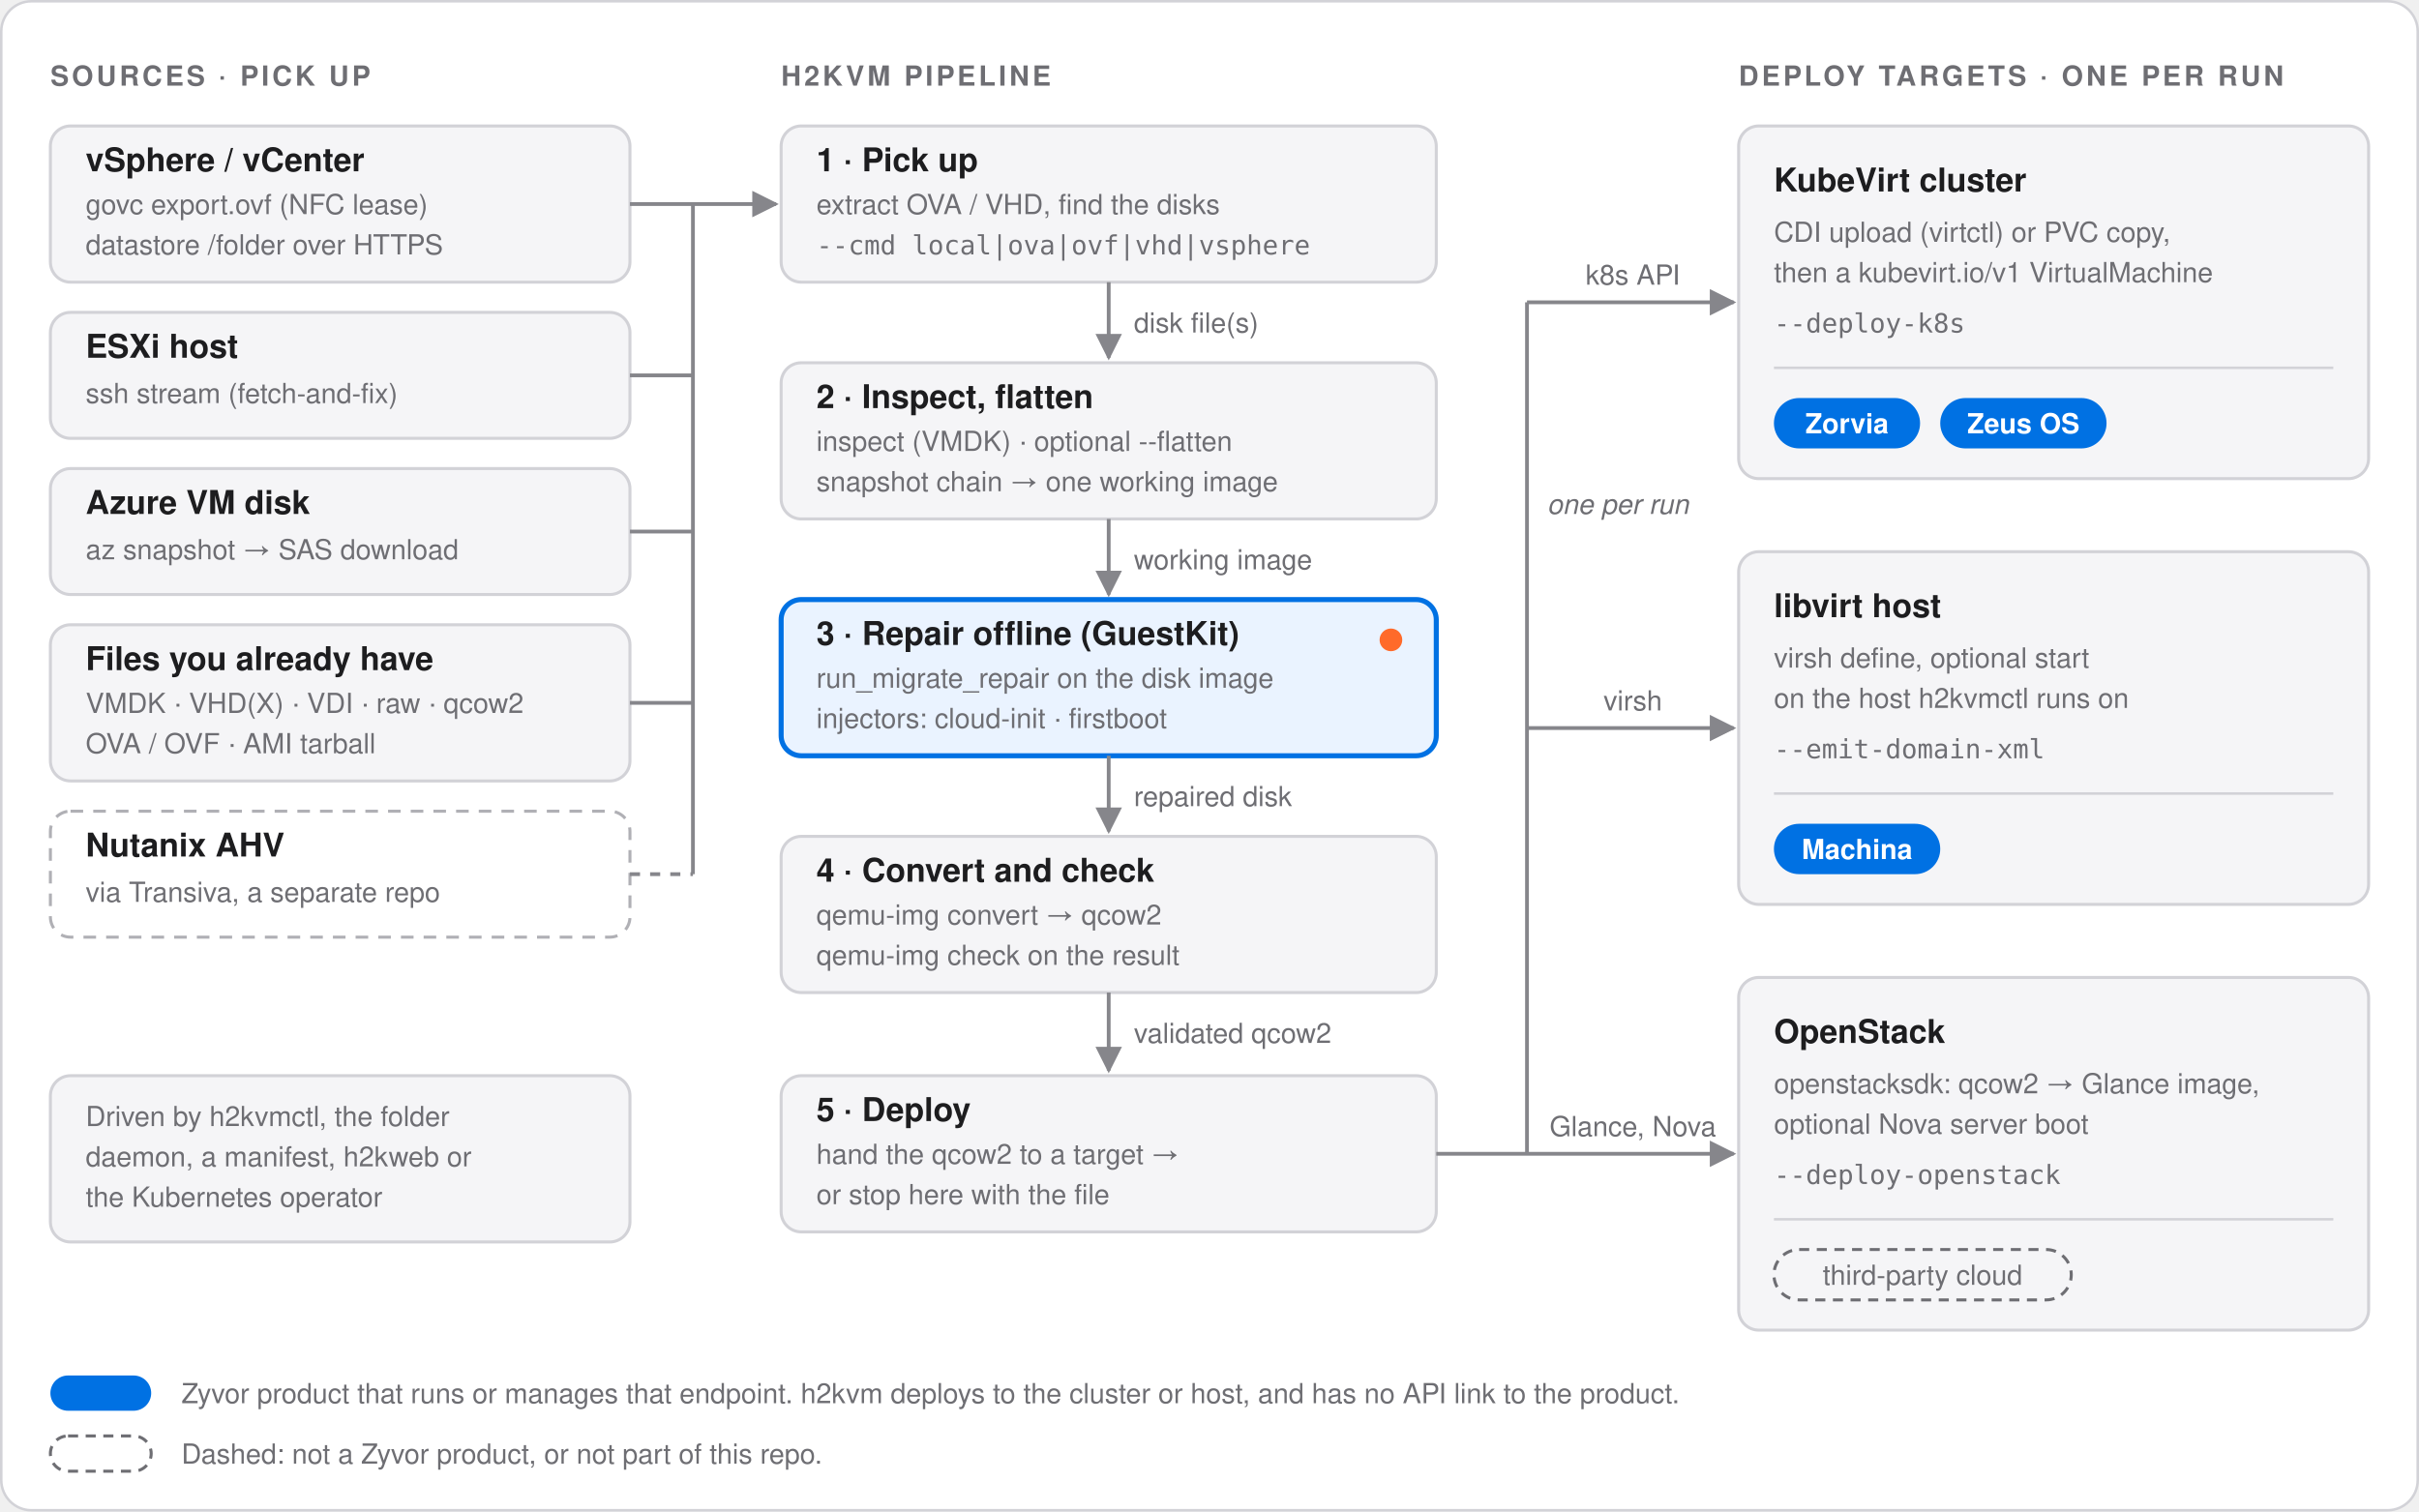
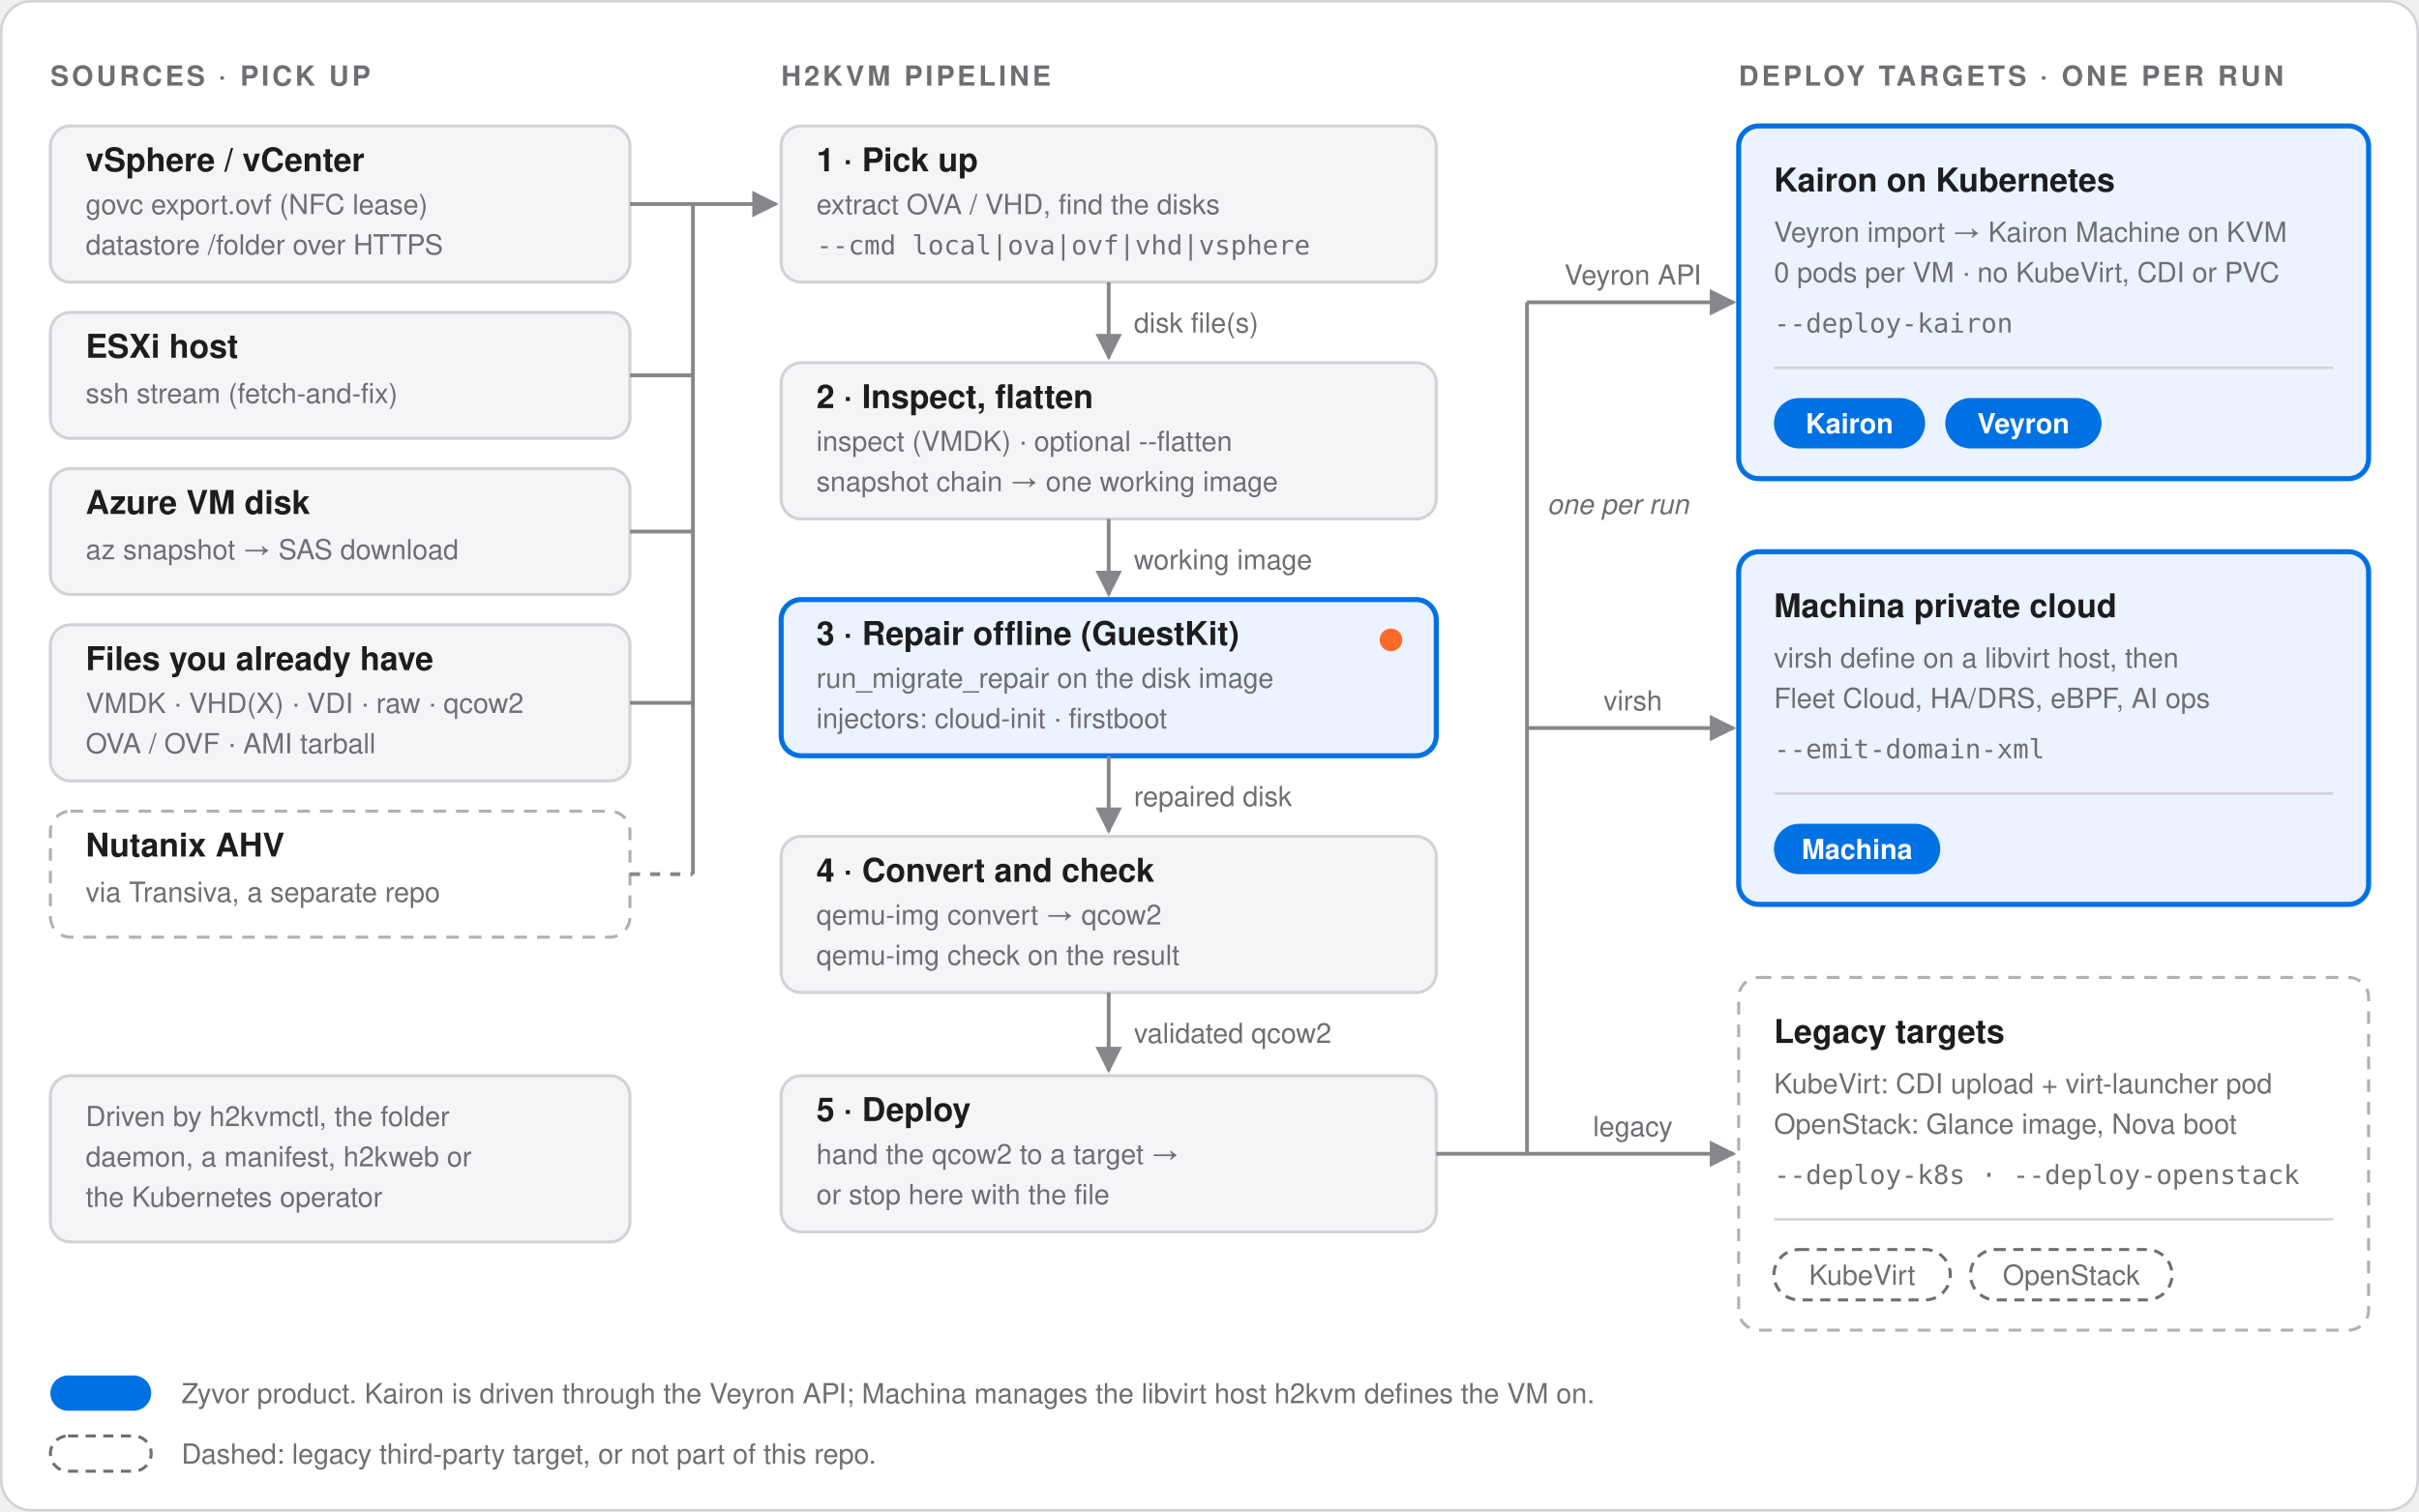
<svg xmlns="http://www.w3.org/2000/svg" viewBox="0 0 960 600" role="img" aria-labelledby="t d">
  <style>
    text { font-family: "Helvetica Neue", -apple-system, "Segoe UI", Helvetica, Arial, sans-serif; }
    .box { stroke-width: 1.2; }
    .hot { stroke-width: 2; }
    .ext { fill: none; stroke-width: 1.2; stroke-dasharray: 5 4; }
    .ln { stroke-width: 1.5; fill: none; }
    .lnd { stroke-width: 1.5; fill: none; stroke-dasharray: 4 4; }
    .div { stroke-width: 1; }
    .t { font-size: 13px; font-weight: 700; }
    .d { font-size: 11px; }
    .m { font-family: Menlo, ui-monospace, SFMono-Regular, Consolas, monospace; font-size: 10.5px; }
    .lbl { font-size: 11px; }
    .hdr { font-size: 11px; font-weight: 700; letter-spacing: 1.2px; }
    .chipt { font-size: 11px; font-weight: 700; text-anchor: middle; }
    .chipx { fill: none; stroke-width: 1.2; stroke-dasharray: 4 3; }
    .chipxt { font-size: 11px; text-anchor: middle; }
    text { fill: #1d1d1f; }
    .bg { fill: #ffffff; stroke: #d2d2d7; }
    .box { fill: #f5f5f7; stroke: #d2d2d7; }
    .hot { fill: #eaf3ff; stroke: #0071e3; }
    .ext { stroke: #b0b0b5; }
    .ln, .lnd { stroke: #86868b; }
    .div { stroke: #d2d2d7; }
    .ah { fill: #86868b; }
    .chip { fill: #0071e3; }
    .chipt { fill: #ffffff; }
    .d, .m, .lbl, .hdr, .chipxt { fill: #6e6e73; }
    .chipx { stroke: #6e6e73; }
    @media (prefers-color-scheme: dark) {
      text { fill: #f5f5f7; }
      .bg { fill: #000000; stroke: #3a3a3c; }
      .box { fill: #1c1c1e; stroke: #3a3a3c; }
      .hot { fill: #0b2340; stroke: #2997ff; }
      .ext { stroke: #48484a; }
      .ln, .lnd { stroke: #8e8e93; }
      .div { stroke: #3a3a3c; }
      .ah { fill: #8e8e93; }
      .chip { fill: #0a84ff; }
      .chipt { fill: #ffffff; }
      .d, .m, .lbl, .hdr, .chipxt { fill: #a1a1a6; }
      .chipx { stroke: #a1a1a6; }
    }
  </style>
  <defs>
    <marker id="ah" viewBox="0 0 10 10" refX="9" refY="5" markerWidth="7" markerHeight="7" orient="auto">
      <path class="ah" d="M0,0 L10,5 L0,10 z" />
    </marker>
  </defs>
  <rect class="bg" x="0.5" y="0.5" width="959" height="599" rx="12" />
  <text class="hdr" x="20" y="34">SOURCES · PICK UP</text>
  <text class="hdr" x="310" y="34">H2KVM PIPELINE</text>
  <text class="hdr" x="690" y="34">DEPLOY TARGETS · ONE PER RUN</text>
  <rect class="box" x="20" y="50" width="230" height="62" rx="8" />
  <text class="t" x="34" y="68">vSphere / vCenter</text>
  <text class="d" x="34" y="85">govc export.ovf (NFC lease)</text>
  <text class="d" x="34" y="101">datastore /folder over HTTPS</text>
  <rect class="box" x="20" y="124" width="230" height="50" rx="8" />
  <text class="t" x="34" y="142">ESXi host</text>
  <text class="d" x="34" y="160">ssh stream (fetch-and-fix)</text>
  <rect class="box" x="20" y="186" width="230" height="50" rx="8" />
  <text class="t" x="34" y="204">Azure VM disk</text>
  <text class="d" x="34" y="222">az snapshot → SAS download</text>
  <rect class="box" x="20" y="248" width="230" height="62" rx="8" />
  <text class="t" x="34" y="266">Files you already have</text>
  <text class="d" x="34" y="283">VMDK · VHD(X) · VDI · raw · qcow2</text>
  <text class="d" x="34" y="299">OVA / OVF · AMI tarball</text>
  <rect class="ext" x="20" y="322" width="230" height="50" rx="8" />
  <text class="t" x="34" y="340">Nutanix AHV</text>
  <text class="d" x="34" y="358">via Transiva, a separate repo</text>
  <line class="ln" x1="250" y1="149" x2="275" y2="149" />
  <line class="ln" x1="250" y1="211" x2="275" y2="211" />
  <line class="ln" x1="250" y1="279" x2="275" y2="279" />
  <line class="lnd" x1="250" y1="347" x2="275" y2="347" />
  <line class="ln" x1="275" y1="81" x2="275" y2="347" />
  <line class="ln" x1="250" y1="81" x2="308" y2="81" marker-end="url(#ah)" />
  <rect class="box" x="310" y="50" width="260" height="62" rx="8" />
  <text class="t" x="324" y="68">1 · Pick up</text>
  <text class="d" x="324" y="85">extract OVA / VHD, find the disks</text>
  <text class="m" x="324" y="101">--cmd local|ova|ovf|vhd|vsphere</text>
  <line class="ln" x1="440" y1="112" x2="440" y2="142" marker-end="url(#ah)" />
  <text class="lbl" x="450" y="132">disk file(s)</text>
  <rect class="box" x="310" y="144" width="260" height="62" rx="8" />
  <text class="t" x="324" y="162">2 · Inspect, flatten</text>
  <text class="d" x="324" y="179">inspect (VMDK) · optional --flatten</text>
  <text class="d" x="324" y="195">snapshot chain → one working image</text>
  <line class="ln" x1="440" y1="206" x2="440" y2="236" marker-end="url(#ah)" />
  <text class="lbl" x="450" y="226">working image</text>
  <rect class="hot" x="310" y="238" width="260" height="62" rx="8" />
  <text class="t" x="324" y="256">3 · Repair offline (GuestKit)</text>
  <circle cx="552" cy="254" r="4.5" fill="#ff6a2a" />
  <text class="d" x="324" y="273">run_migrate_repair on the disk image</text>
  <text class="d" x="324" y="289">injectors: cloud-init · firstboot</text>
  <line class="ln" x1="440" y1="300" x2="440" y2="330" marker-end="url(#ah)" />
  <text class="lbl" x="450" y="320">repaired disk</text>
  <rect class="box" x="310" y="332" width="260" height="62" rx="8" />
  <text class="t" x="324" y="350">4 · Convert and check</text>
  <text class="d" x="324" y="367">qemu-img convert → qcow2</text>
  <text class="d" x="324" y="383">qemu-img check on the result</text>
  <line class="ln" x1="440" y1="394" x2="440" y2="425" marker-end="url(#ah)" />
  <text class="lbl" x="450" y="414">validated qcow2</text>
  <rect class="box" x="310" y="427" width="260" height="62" rx="8" />
  <text class="t" x="324" y="445">5 · Deploy</text>
  <text class="d" x="324" y="462">hand the qcow2 to a target →</text>
  <text class="d" x="324" y="478">or stop here with the file</text>
  <line class="ln" x1="570" y1="458" x2="688" y2="458" marker-end="url(#ah)" />
  <line class="ln" x1="606" y1="120" x2="606" y2="458" />
  <line class="ln" x1="606" y1="120" x2="688" y2="120" marker-end="url(#ah)" />
  <line class="ln" x1="606" y1="289" x2="688" y2="289" marker-end="url(#ah)" />
-   <text class="lbl" x="648" y="113" text-anchor="middle">k8s API</text>
+   <text class="lbl" x="648" y="113" text-anchor="middle">Veyron API</text>
  <text class="lbl" x="648" y="282" text-anchor="middle">virsh</text>
-   <text class="lbl" x="648" y="451" text-anchor="middle">Glance, Nova</text>
+   <text class="lbl" x="648" y="451" text-anchor="middle">legacy</text>
  <text class="lbl" x="614" y="204" font-style="italic">one per run</text>
-   <rect class="box" x="690" y="50" width="250" height="140" rx="8" />
-   <text class="t" x="704" y="76">KubeVirt cluster</text>
-   <text class="d" x="704" y="96">CDI upload (virtctl) or PVC copy,</text>
-   <text class="d" x="704" y="112">then a kubevirt.io/v1 VirtualMachine</text>
-   <text class="m" x="704" y="132">--deploy-k8s</text>
+   <rect class="hot" x="690" y="50" width="250" height="140" rx="8" />
+   <text class="t" x="704" y="76">Kairon on Kubernetes</text>
+   <text class="d" x="704" y="96">Veyron import → Kairon Machine on KVM</text>
+   <text class="d" x="704" y="112">0 pods per VM · no KubeVirt, CDI or PVC</text>
+   <text class="m" x="704" y="132">--deploy-kairon</text>
  <line class="div" x1="704" y1="146" x2="926" y2="146" />
-   <rect class="chip" x="704" y="158" width="58" height="20" rx="10" />
-   <text class="chipt" x="733" y="172">Zorvia</text>
-   <rect class="chip" x="770" y="158" width="66" height="20" rx="10" />
-   <text class="chipt" x="803" y="172">Zeus OS</text>
-   <rect class="box" x="690" y="219" width="250" height="140" rx="8" />
-   <text class="t" x="704" y="245">libvirt host</text>
-   <text class="d" x="704" y="265">virsh define, optional start</text>
-   <text class="d" x="704" y="281">on the host h2kvmctl runs on</text>
+   <rect class="chip" x="704" y="158" width="60" height="20" rx="10" />
+   <text class="chipt" x="734" y="172">Kairon</text>
+   <rect class="chip" x="772" y="158" width="62" height="20" rx="10" />
+   <text class="chipt" x="803" y="172">Veyron</text>
+   <rect class="hot" x="690" y="219" width="250" height="140" rx="8" />
+   <text class="t" x="704" y="245">Machina private cloud</text>
+   <text class="d" x="704" y="265">virsh define on a libvirt host, then</text>
+   <text class="d" x="704" y="281">Fleet Cloud, HA/DRS, eBPF, AI ops</text>
  <text class="m" x="704" y="301">--emit-domain-xml</text>
  <line class="div" x1="704" y1="315" x2="926" y2="315" />
  <rect class="chip" x="704" y="327" width="66" height="20" rx="10" />
  <text class="chipt" x="737" y="341">Machina</text>
-   <rect class="box" x="690" y="388" width="250" height="140" rx="8" />
-   <text class="t" x="704" y="414">OpenStack</text>
-   <text class="d" x="704" y="434">openstacksdk: qcow2 → Glance image,</text>
-   <text class="d" x="704" y="450">optional Nova server boot</text>
-   <text class="m" x="704" y="470">--deploy-openstack</text>
+   <rect class="ext" x="690" y="388" width="250" height="140" rx="8" />
+   <text class="t" x="704" y="414">Legacy targets</text>
+   <text class="d" x="704" y="434">KubeVirt: CDI upload + virt-launcher pod</text>
+   <text class="d" x="704" y="450">OpenStack: Glance image, Nova boot</text>
+   <text class="m" x="704" y="470">--deploy-k8s · --deploy-openstack</text>
  <line class="div" x1="704" y1="484" x2="926" y2="484" />
-   <rect class="chipx" x="704" y="496" width="118" height="20" rx="10" />
-   <text class="chipxt" x="763" y="510">third-party cloud</text>
+   <rect class="chipx" x="704" y="496" width="70" height="20" rx="10" />
+   <text class="chipxt" x="739" y="510">KubeVirt</text>
+   <rect class="chipx" x="782" y="496" width="80" height="20" rx="10" />
+   <text class="chipxt" x="822" y="510">OpenStack</text>
  <rect class="box" x="20" y="427" width="230" height="66" rx="8" />
  <text class="d" x="34" y="447">Driven by h2kvmctl, the folder</text>
  <text class="d" x="34" y="463">daemon, a manifest, h2kweb or</text>
  <text class="d" x="34" y="479">the Kubernetes operator</text>
  <rect class="chip" x="20" y="546" width="40" height="14" rx="7" />
-   <text class="d" x="72" y="557">Zyvor product that runs or manages that endpoint. h2kvm deploys to the cluster or host, and has no API link to the product.</text>
+   <text class="d" x="72" y="557">Zyvor product. Kairon is driven through the Veyron API; Machina manages the libvirt host h2kvm defines the VM on.</text>
  <rect class="chipx" x="20" y="570" width="40" height="14" rx="7" />
-   <text class="d" x="72" y="581">Dashed: not a Zyvor product, or not part of this repo.</text>
+   <text class="d" x="72" y="581">Dashed: legacy third-party target, or not part of this repo.</text>
</svg>
